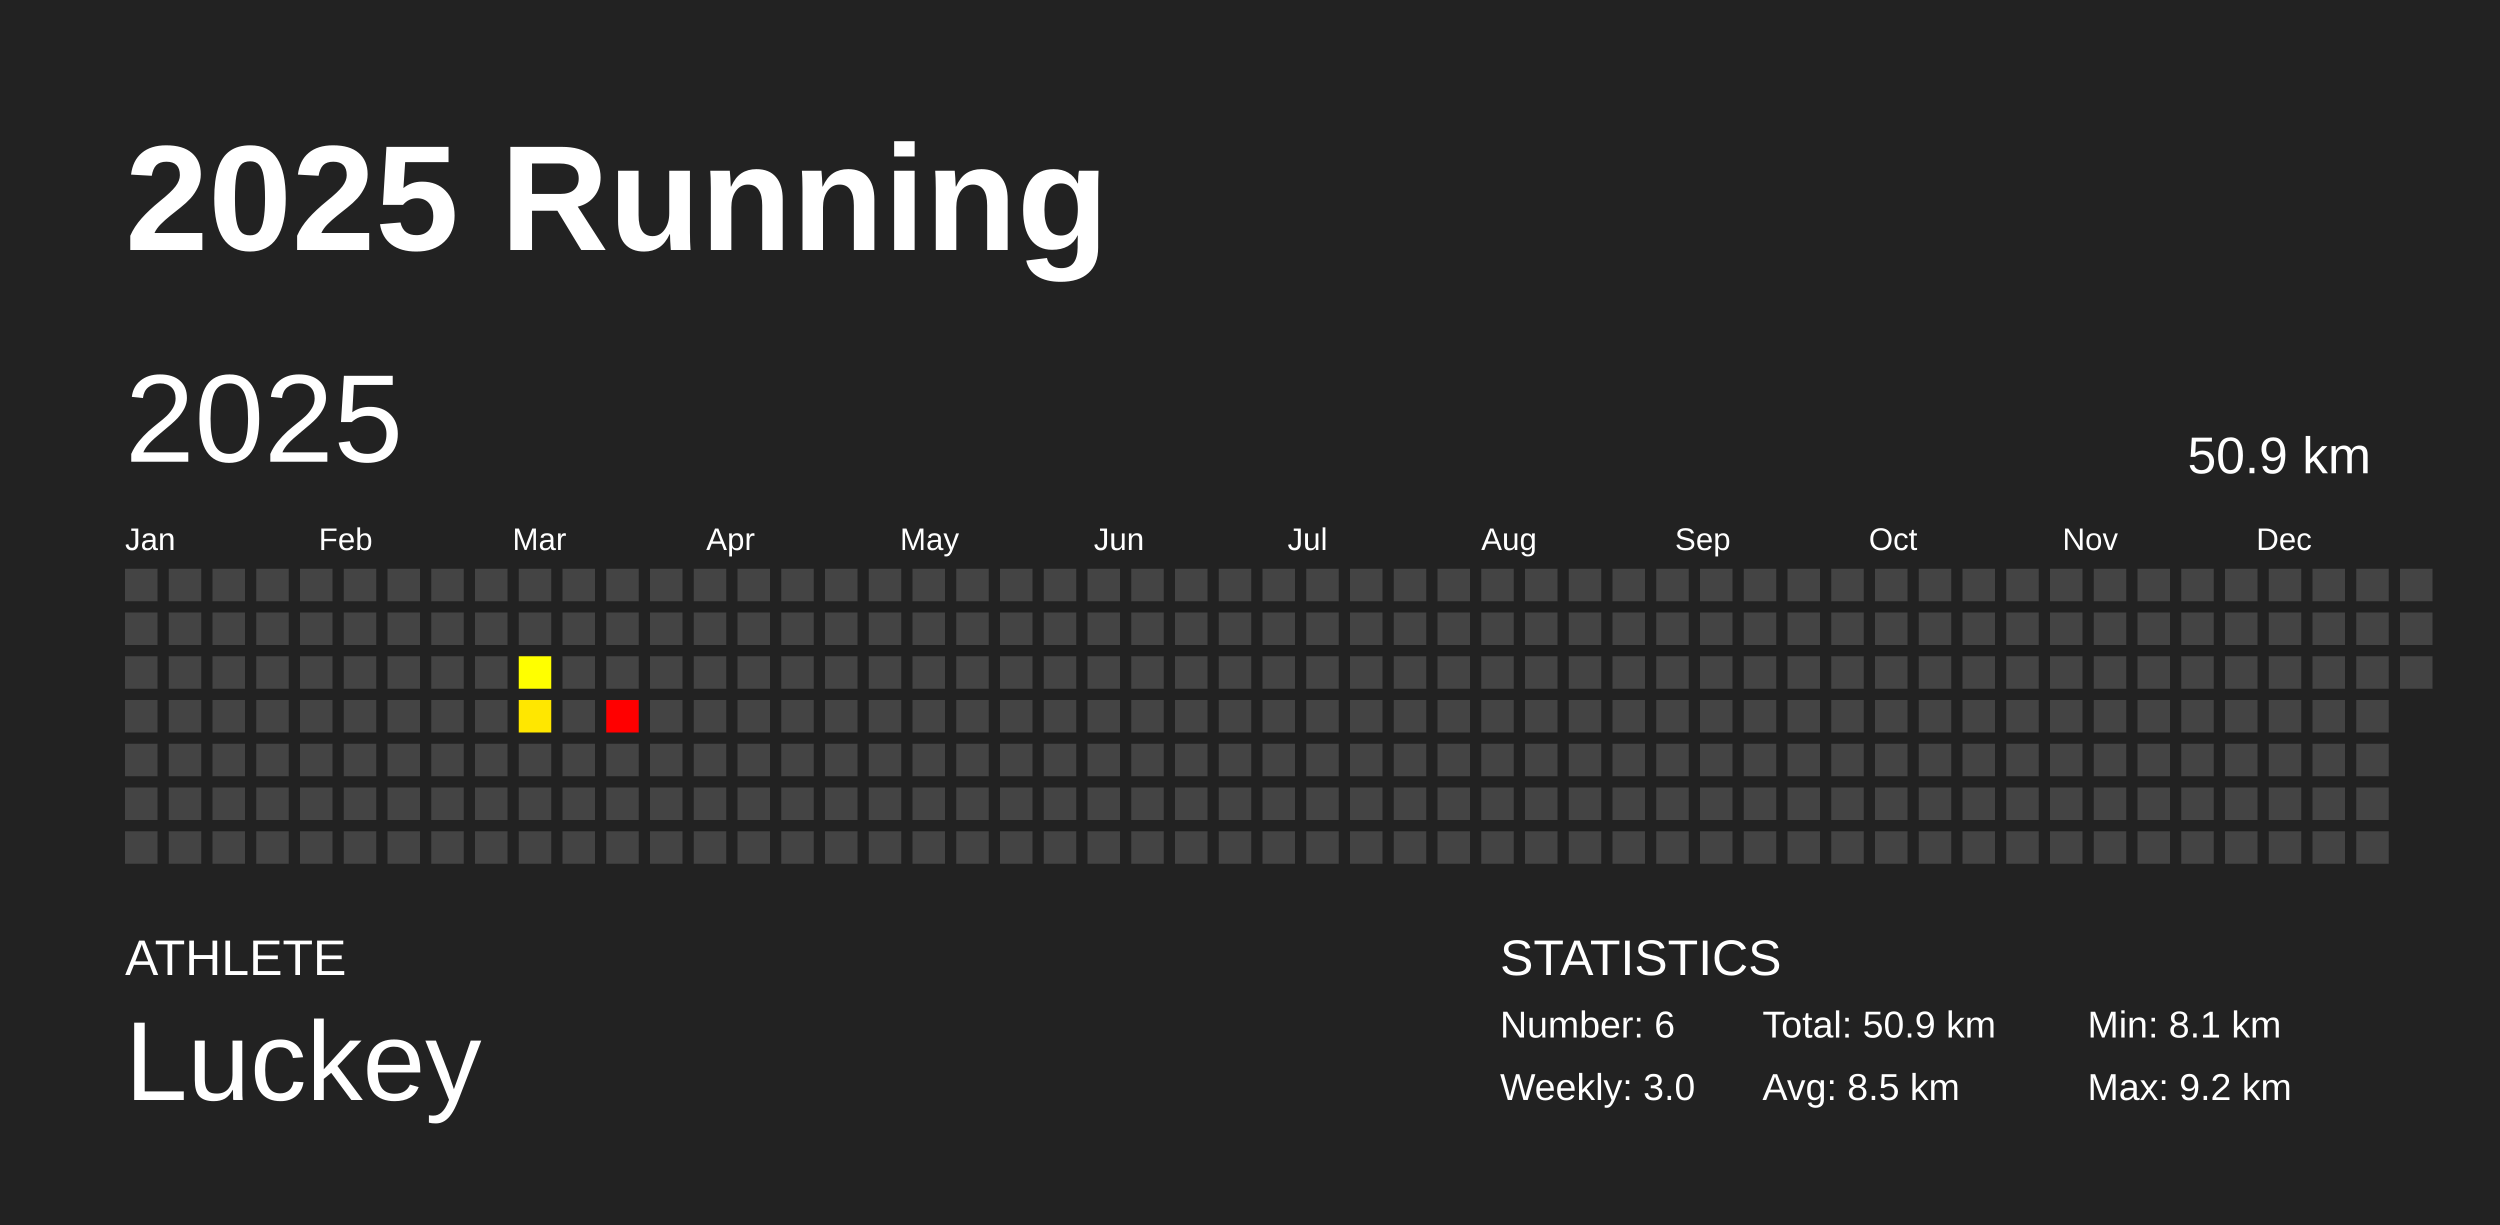
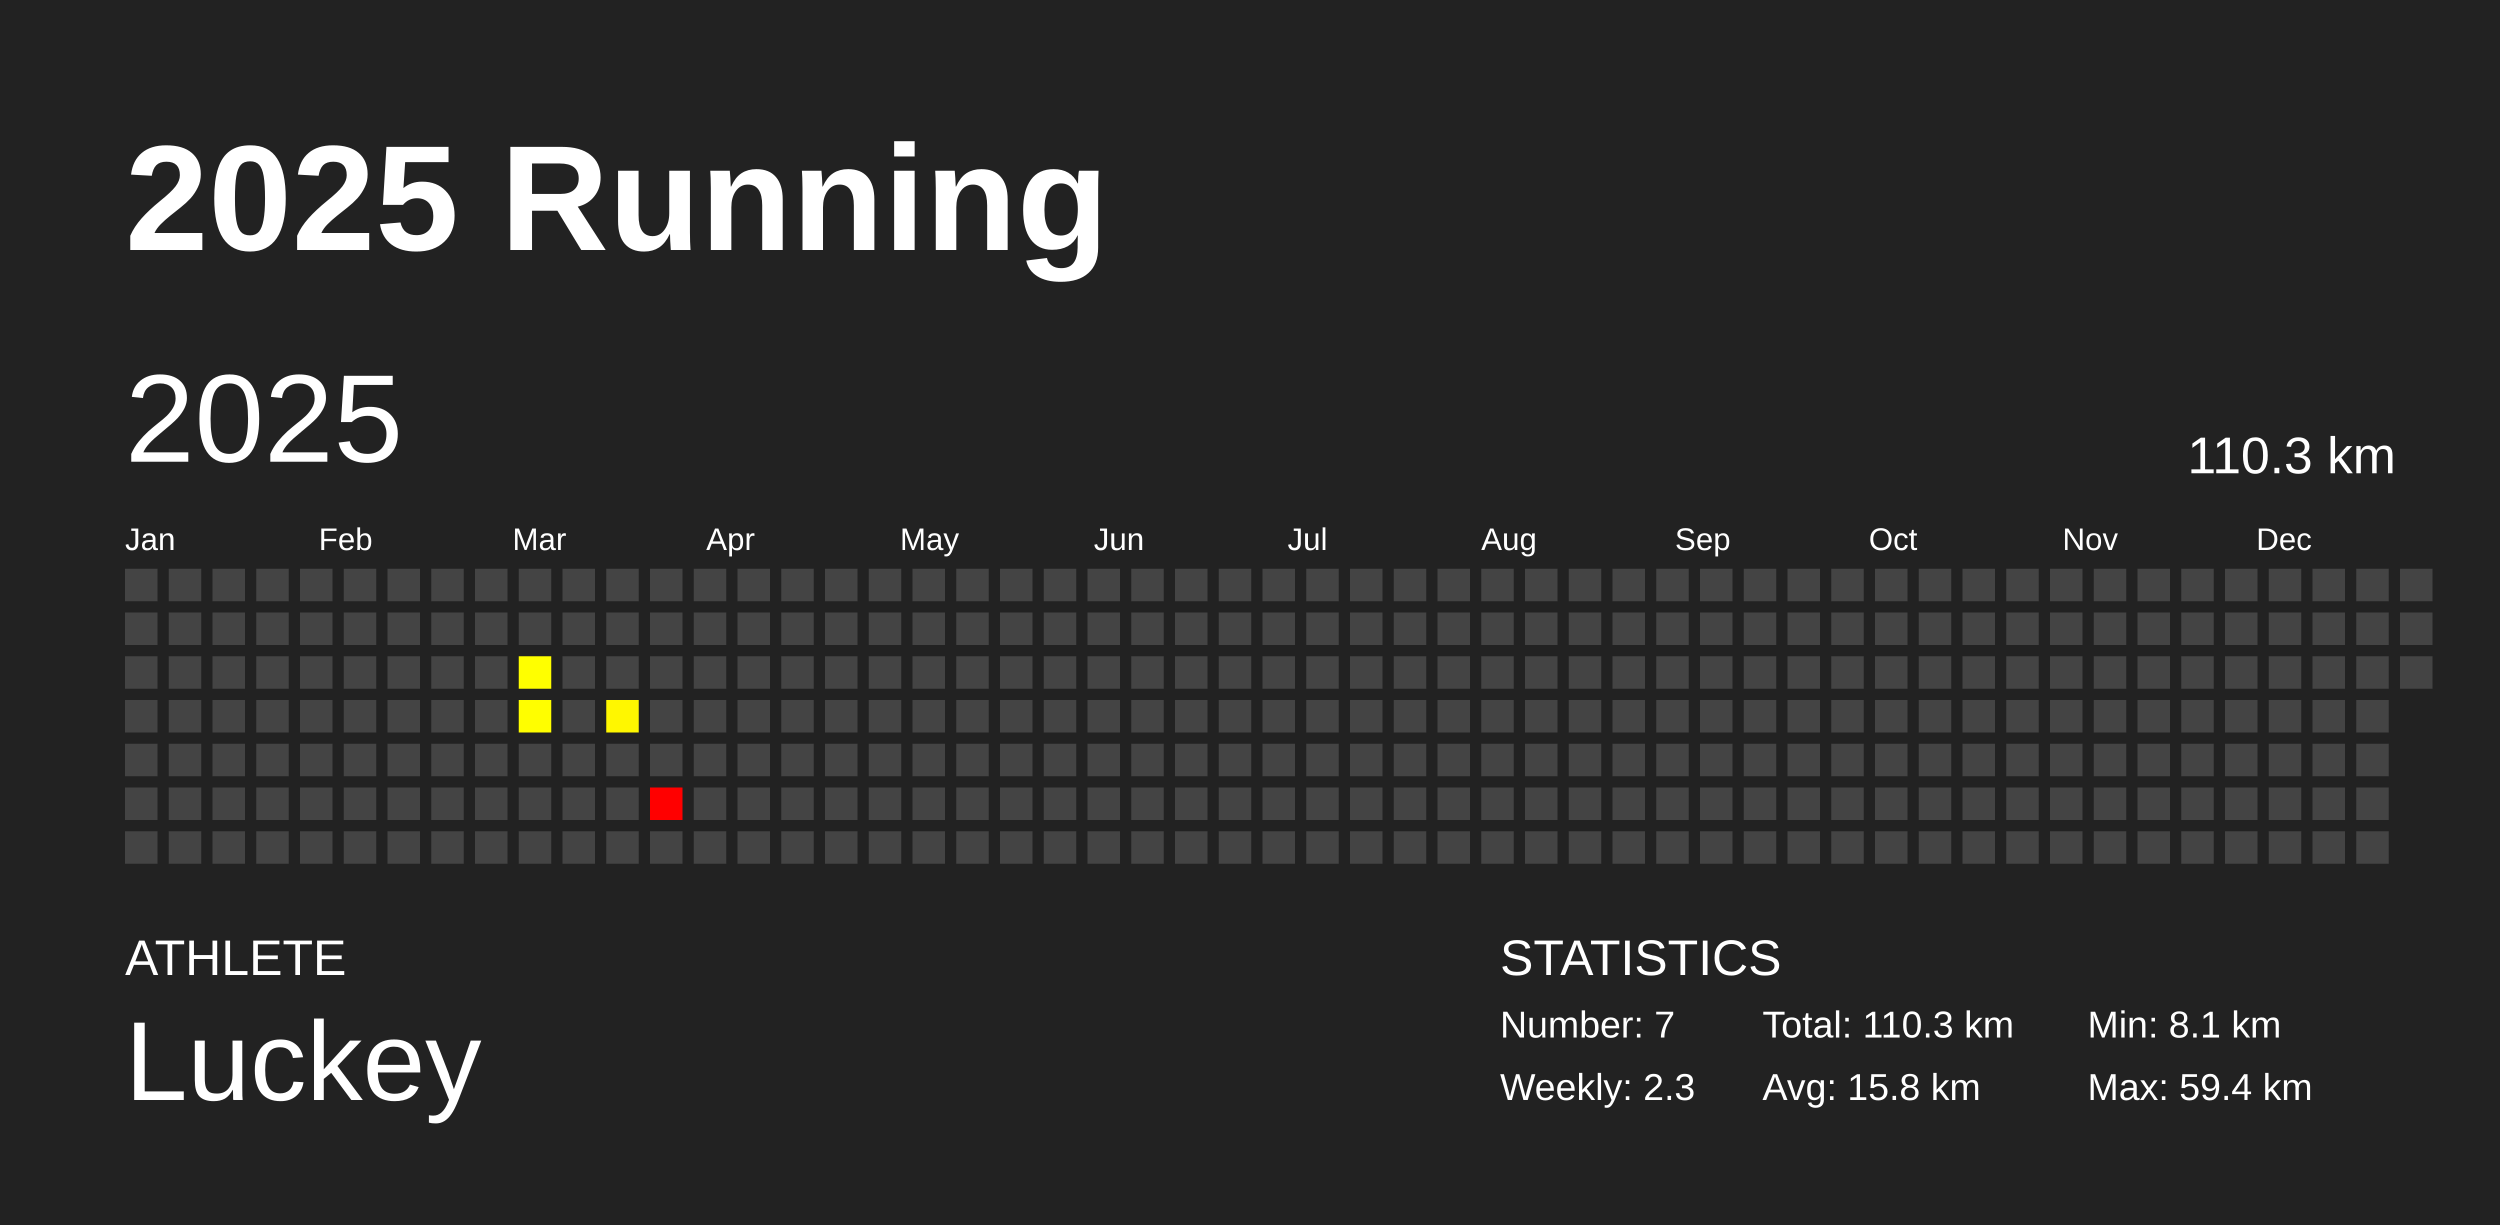
<svg xmlns="http://www.w3.org/2000/svg" baseProfile="full" height="98mm" version="1.1" viewBox="0,0,200,98" width="200mm">
  <defs />
  <rect fill="#222222" height="98" width="200" x="0" y="0" />
  <text fill="#FFFFFF" style="font-size:12px; font-family:Arial; font-weight:bold;" x="10" y="20">2025 Running</text>
  <text fill="#FFFFFF" style="font-size:4px; font-family:Arial" x="10" y="78">ATHLETE</text>
  <text fill="#FFFFFF" style="font-size:9px; font-family:Arial" x="10" y="88">Luckey</text>
  <text fill="#FFFFFF" style="font-size:4px; font-family:Arial" x="120" y="78">STATISTICS</text>
-   <text fill="#FFFFFF" style="font-size:3px; font-family:Arial" x="120" y="83">Number: 6</text>
-   <text fill="#FFFFFF" style="font-size:3px; font-family:Arial" x="120" y="88">Weekly: 3.0</text>
-   <text fill="#FFFFFF" style="font-size:3px; font-family:Arial" x="141" y="83">Total: 50.9 km</text>
-   <text fill="#FFFFFF" style="font-size:3px; font-family:Arial" x="141" y="88">Avg: 8.5 km</text>
+   <text fill="#FFFFFF" style="font-size:3px; font-family:Arial" x="120" y="83">Number: 7</text>
+   <text fill="#FFFFFF" style="font-size:3px; font-family:Arial" x="120" y="88">Weekly: 2.3</text>
+   <text fill="#FFFFFF" style="font-size:3px; font-family:Arial" x="141" y="83">Total: 110.3 km</text>
+   <text fill="#FFFFFF" style="font-size:3px; font-family:Arial" x="141" y="88">Avg: 15.8 km</text>
  <text fill="#FFFFFF" style="font-size:3px; font-family:Arial" x="167" y="83">Min: 8.1 km</text>
-   <text fill="#FFFFFF" style="font-size:3px; font-family:Arial" x="167" y="88">Max: 9.2 km</text>
+   <text fill="#FFFFFF" style="font-size:3px; font-family:Arial" x="167" y="88">Max: 59.4 km</text>
  <text dominant-baseline="hanging" fill="#FFFFFF" style="font-size:10.0px; font-family:Arial;" x="10" y="30">2025</text>
-   <text dominant-baseline="hanging" fill="#FFFFFF" style="font-size:4.125px; font-family:Arial;" x="175" y="35">50.9 km</text>
+   <text dominant-baseline="hanging" fill="#FFFFFF" style="font-size:4.125px; font-family:Arial;" x="175" y="35">110.3 km</text>
  <text fill="#FFFFFF" style="font-size:2.5px; font-family:Arial" x="10.0" y="44">Jan</text>
  <text fill="#FFFFFF" style="font-size:2.5px; font-family:Arial" x="25.5" y="44">Feb</text>
  <text fill="#FFFFFF" style="font-size:2.5px; font-family:Arial" x="41.0" y="44">Mar</text>
  <text fill="#FFFFFF" style="font-size:2.5px; font-family:Arial" x="56.5" y="44">Apr</text>
  <text fill="#FFFFFF" style="font-size:2.5px; font-family:Arial" x="72.0" y="44">May</text>
  <text fill="#FFFFFF" style="font-size:2.5px; font-family:Arial" x="87.5" y="44">Jun</text>
  <text fill="#FFFFFF" style="font-size:2.5px; font-family:Arial" x="103.0" y="44">Jul</text>
  <text fill="#FFFFFF" style="font-size:2.5px; font-family:Arial" x="118.5" y="44">Aug</text>
  <text fill="#FFFFFF" style="font-size:2.5px; font-family:Arial" x="134.0" y="44">Sep</text>
  <text fill="#FFFFFF" style="font-size:2.5px; font-family:Arial" x="149.5" y="44">Oct</text>
  <text fill="#FFFFFF" style="font-size:2.5px; font-family:Arial" x="165.0" y="44">Nov</text>
  <text fill="#FFFFFF" style="font-size:2.5px; font-family:Arial" x="180.5" y="44">Dec</text>
  <rect fill="#444444" height="2.6" width="2.6" x="10.0" y="45.5" />
  <rect fill="#444444" height="2.6" width="2.6" x="10.0" y="49.0" />
  <rect fill="#444444" height="2.6" width="2.6" x="10.0" y="52.5" />
  <rect fill="#444444" height="2.6" width="2.6" x="10.0" y="56.0" />
  <rect fill="#444444" height="2.6" width="2.6" x="10.0" y="59.5" />
  <rect fill="#444444" height="2.6" width="2.6" x="10.0" y="63.0" />
  <rect fill="#444444" height="2.6" width="2.6" x="10.0" y="66.5" />
  <rect fill="#444444" height="2.6" width="2.6" x="13.5" y="45.5" />
  <rect fill="#444444" height="2.6" width="2.6" x="13.5" y="49.0" />
  <rect fill="#444444" height="2.6" width="2.6" x="13.5" y="52.5" />
  <rect fill="#444444" height="2.6" width="2.6" x="13.5" y="56.0" />
  <rect fill="#444444" height="2.6" width="2.6" x="13.5" y="59.5" />
  <rect fill="#444444" height="2.6" width="2.6" x="13.5" y="63.0" />
  <rect fill="#444444" height="2.6" width="2.6" x="13.5" y="66.5" />
  <rect fill="#444444" height="2.6" width="2.6" x="17.0" y="45.5" />
  <rect fill="#444444" height="2.6" width="2.6" x="17.0" y="49.0" />
  <rect fill="#444444" height="2.6" width="2.6" x="17.0" y="52.5" />
  <rect fill="#444444" height="2.6" width="2.6" x="17.0" y="56.0" />
  <rect fill="#444444" height="2.6" width="2.6" x="17.0" y="59.5" />
  <rect fill="#444444" height="2.6" width="2.6" x="17.0" y="63.0" />
  <rect fill="#444444" height="2.6" width="2.6" x="17.0" y="66.5" />
  <rect fill="#444444" height="2.6" width="2.6" x="20.5" y="45.5" />
  <rect fill="#444444" height="2.6" width="2.6" x="20.5" y="49.0" />
  <rect fill="#444444" height="2.6" width="2.6" x="20.5" y="52.5" />
  <rect fill="#444444" height="2.6" width="2.6" x="20.5" y="56.0" />
  <rect fill="#444444" height="2.6" width="2.6" x="20.5" y="59.5" />
  <rect fill="#444444" height="2.6" width="2.6" x="20.5" y="63.0" />
  <rect fill="#444444" height="2.6" width="2.6" x="20.5" y="66.5" />
  <rect fill="#444444" height="2.6" width="2.6" x="24.0" y="45.5" />
  <rect fill="#444444" height="2.6" width="2.6" x="24.0" y="49.0" />
  <rect fill="#444444" height="2.6" width="2.6" x="24.0" y="52.5" />
  <rect fill="#444444" height="2.6" width="2.6" x="24.0" y="56.0" />
  <rect fill="#444444" height="2.6" width="2.6" x="24.0" y="59.5" />
  <rect fill="#444444" height="2.6" width="2.6" x="24.0" y="63.0" />
  <rect fill="#444444" height="2.6" width="2.6" x="24.0" y="66.5" />
  <rect fill="#444444" height="2.6" width="2.6" x="27.5" y="45.5" />
  <rect fill="#444444" height="2.6" width="2.6" x="27.5" y="49.0" />
  <rect fill="#444444" height="2.6" width="2.6" x="27.5" y="52.5" />
  <rect fill="#444444" height="2.6" width="2.6" x="27.5" y="56.0" />
  <rect fill="#444444" height="2.6" width="2.6" x="27.5" y="59.5" />
  <rect fill="#444444" height="2.6" width="2.6" x="27.5" y="63.0" />
  <rect fill="#444444" height="2.6" width="2.6" x="27.5" y="66.5" />
  <rect fill="#444444" height="2.6" width="2.6" x="31.0" y="45.5" />
  <rect fill="#444444" height="2.6" width="2.6" x="31.0" y="49.0" />
  <rect fill="#444444" height="2.6" width="2.6" x="31.0" y="52.5" />
  <rect fill="#444444" height="2.6" width="2.6" x="31.0" y="56.0" />
  <rect fill="#444444" height="2.6" width="2.6" x="31.0" y="59.5" />
  <rect fill="#444444" height="2.6" width="2.6" x="31.0" y="63.0" />
  <rect fill="#444444" height="2.6" width="2.6" x="31.0" y="66.5" />
  <rect fill="#444444" height="2.6" width="2.6" x="34.5" y="45.5" />
  <rect fill="#444444" height="2.6" width="2.6" x="34.5" y="49.0" />
  <rect fill="#444444" height="2.6" width="2.6" x="34.5" y="52.5" />
  <rect fill="#444444" height="2.6" width="2.6" x="34.5" y="56.0" />
  <rect fill="#444444" height="2.6" width="2.6" x="34.5" y="59.5" />
  <rect fill="#444444" height="2.6" width="2.6" x="34.5" y="63.0" />
  <rect fill="#444444" height="2.6" width="2.6" x="34.5" y="66.5" />
  <rect fill="#444444" height="2.6" width="2.6" x="38.0" y="45.5" />
  <rect fill="#444444" height="2.6" width="2.6" x="38.0" y="49.0" />
  <rect fill="#444444" height="2.6" width="2.6" x="38.0" y="52.5" />
  <rect fill="#444444" height="2.6" width="2.6" x="38.0" y="56.0" />
  <rect fill="#444444" height="2.6" width="2.6" x="38.0" y="59.5" />
  <rect fill="#444444" height="2.6" width="2.6" x="38.0" y="63.0" />
  <rect fill="#444444" height="2.6" width="2.6" x="38.0" y="66.5" />
  <rect fill="#444444" height="2.6" width="2.6" x="41.5" y="45.5" />
  <rect fill="#444444" height="2.6" width="2.6" x="41.5" y="49.0" />
  <rect fill="#ffff00" height="2.6" width="2.6" x="41.5" y="52.5" />
-   <rect fill="#ffe700" height="2.6" width="2.6" x="41.5" y="56.0" />
+   <rect fill="#fffe00" height="2.6" width="2.6" x="41.5" y="56.0" />
  <rect fill="#444444" height="2.6" width="2.6" x="41.5" y="59.5" />
  <rect fill="#444444" height="2.6" width="2.6" x="41.5" y="63.0" />
  <rect fill="#444444" height="2.6" width="2.6" x="41.5" y="66.5" />
  <rect fill="#444444" height="2.6" width="2.6" x="45.0" y="45.5" />
  <rect fill="#444444" height="2.6" width="2.6" x="45.0" y="49.0" />
  <rect fill="#444444" height="2.6" width="2.6" x="45.0" y="52.5" />
  <rect fill="#444444" height="2.6" width="2.6" x="45.0" y="56.0" />
  <rect fill="#444444" height="2.6" width="2.6" x="45.0" y="59.5" />
  <rect fill="#444444" height="2.6" width="2.6" x="45.0" y="63.0" />
  <rect fill="#444444" height="2.6" width="2.6" x="45.0" y="66.5" />
  <rect fill="#444444" height="2.6" width="2.6" x="48.5" y="45.5" />
  <rect fill="#444444" height="2.6" width="2.6" x="48.5" y="49.0" />
  <rect fill="#444444" height="2.6" width="2.6" x="48.5" y="52.5" />
-   <rect fill="#ff0000" height="2.6" width="2.6" x="48.5" y="56.0" />
+   <rect fill="#fff700" height="2.6" width="2.6" x="48.5" y="56.0" />
  <rect fill="#444444" height="2.6" width="2.6" x="48.5" y="59.5" />
  <rect fill="#444444" height="2.6" width="2.6" x="48.5" y="63.0" />
  <rect fill="#444444" height="2.6" width="2.6" x="48.5" y="66.5" />
  <rect fill="#444444" height="2.6" width="2.6" x="52.0" y="45.5" />
  <rect fill="#444444" height="2.6" width="2.6" x="52.0" y="49.0" />
  <rect fill="#444444" height="2.6" width="2.6" x="52.0" y="52.5" />
  <rect fill="#444444" height="2.6" width="2.6" x="52.0" y="56.0" />
  <rect fill="#444444" height="2.6" width="2.6" x="52.0" y="59.5" />
-   <rect fill="#444444" height="2.6" width="2.6" x="52.0" y="63.0" />
+   <rect fill="red" height="2.6" width="2.6" x="52.0" y="63.0" />
  <rect fill="#444444" height="2.6" width="2.6" x="52.0" y="66.5" />
  <rect fill="#444444" height="2.6" width="2.6" x="55.5" y="45.5" />
  <rect fill="#444444" height="2.6" width="2.6" x="55.5" y="49.0" />
  <rect fill="#444444" height="2.6" width="2.6" x="55.5" y="52.5" />
  <rect fill="#444444" height="2.6" width="2.6" x="55.5" y="56.0" />
  <rect fill="#444444" height="2.6" width="2.6" x="55.5" y="59.5" />
  <rect fill="#444444" height="2.6" width="2.6" x="55.5" y="63.0" />
  <rect fill="#444444" height="2.6" width="2.6" x="55.5" y="66.5" />
  <rect fill="#444444" height="2.6" width="2.6" x="59.0" y="45.5" />
  <rect fill="#444444" height="2.6" width="2.6" x="59.0" y="49.0" />
  <rect fill="#444444" height="2.6" width="2.6" x="59.0" y="52.5" />
  <rect fill="#444444" height="2.6" width="2.6" x="59.0" y="56.0" />
  <rect fill="#444444" height="2.6" width="2.6" x="59.0" y="59.5" />
  <rect fill="#444444" height="2.6" width="2.6" x="59.0" y="63.0" />
  <rect fill="#444444" height="2.6" width="2.6" x="59.0" y="66.5" />
  <rect fill="#444444" height="2.6" width="2.6" x="62.5" y="45.5" />
  <rect fill="#444444" height="2.6" width="2.6" x="62.5" y="49.0" />
  <rect fill="#444444" height="2.6" width="2.6" x="62.5" y="52.5" />
  <rect fill="#444444" height="2.6" width="2.6" x="62.5" y="56.0" />
  <rect fill="#444444" height="2.6" width="2.6" x="62.5" y="59.5" />
  <rect fill="#444444" height="2.6" width="2.6" x="62.5" y="63.0" />
  <rect fill="#444444" height="2.6" width="2.6" x="62.5" y="66.5" />
  <rect fill="#444444" height="2.6" width="2.6" x="66.0" y="45.5" />
  <rect fill="#444444" height="2.6" width="2.6" x="66.0" y="49.0" />
  <rect fill="#444444" height="2.6" width="2.6" x="66.0" y="52.5" />
  <rect fill="#444444" height="2.6" width="2.6" x="66.0" y="56.0" />
  <rect fill="#444444" height="2.6" width="2.6" x="66.0" y="59.5" />
  <rect fill="#444444" height="2.6" width="2.6" x="66.0" y="63.0" />
  <rect fill="#444444" height="2.6" width="2.6" x="66.0" y="66.5" />
  <rect fill="#444444" height="2.6" width="2.6" x="69.5" y="45.5" />
  <rect fill="#444444" height="2.6" width="2.6" x="69.5" y="49.0" />
  <rect fill="#444444" height="2.6" width="2.6" x="69.5" y="52.5" />
  <rect fill="#444444" height="2.6" width="2.6" x="69.5" y="56.0" />
  <rect fill="#444444" height="2.6" width="2.6" x="69.5" y="59.5" />
  <rect fill="#444444" height="2.6" width="2.6" x="69.5" y="63.0" />
  <rect fill="#444444" height="2.6" width="2.6" x="69.5" y="66.5" />
  <rect fill="#444444" height="2.6" width="2.6" x="73.0" y="45.5" />
  <rect fill="#444444" height="2.6" width="2.6" x="73.0" y="49.0" />
  <rect fill="#444444" height="2.6" width="2.6" x="73.0" y="52.5" />
  <rect fill="#444444" height="2.6" width="2.6" x="73.0" y="56.0" />
  <rect fill="#444444" height="2.6" width="2.6" x="73.0" y="59.5" />
  <rect fill="#444444" height="2.6" width="2.6" x="73.0" y="63.0" />
  <rect fill="#444444" height="2.6" width="2.6" x="73.0" y="66.5" />
  <rect fill="#444444" height="2.6" width="2.6" x="76.5" y="45.5" />
  <rect fill="#444444" height="2.6" width="2.6" x="76.5" y="49.0" />
  <rect fill="#444444" height="2.6" width="2.6" x="76.5" y="52.5" />
  <rect fill="#444444" height="2.6" width="2.6" x="76.5" y="56.0" />
  <rect fill="#444444" height="2.6" width="2.6" x="76.5" y="59.5" />
  <rect fill="#444444" height="2.6" width="2.6" x="76.5" y="63.0" />
  <rect fill="#444444" height="2.6" width="2.6" x="76.5" y="66.5" />
  <rect fill="#444444" height="2.6" width="2.6" x="80.0" y="45.5" />
  <rect fill="#444444" height="2.6" width="2.6" x="80.0" y="49.0" />
  <rect fill="#444444" height="2.6" width="2.6" x="80.0" y="52.5" />
  <rect fill="#444444" height="2.6" width="2.6" x="80.0" y="56.0" />
  <rect fill="#444444" height="2.6" width="2.6" x="80.0" y="59.5" />
  <rect fill="#444444" height="2.6" width="2.6" x="80.0" y="63.0" />
  <rect fill="#444444" height="2.6" width="2.6" x="80.0" y="66.5" />
  <rect fill="#444444" height="2.6" width="2.6" x="83.5" y="45.5" />
  <rect fill="#444444" height="2.6" width="2.6" x="83.5" y="49.0" />
  <rect fill="#444444" height="2.6" width="2.6" x="83.5" y="52.5" />
  <rect fill="#444444" height="2.6" width="2.6" x="83.5" y="56.0" />
  <rect fill="#444444" height="2.6" width="2.6" x="83.5" y="59.5" />
  <rect fill="#444444" height="2.6" width="2.6" x="83.5" y="63.0" />
  <rect fill="#444444" height="2.6" width="2.6" x="83.5" y="66.5" />
  <rect fill="#444444" height="2.6" width="2.6" x="87.0" y="45.5" />
  <rect fill="#444444" height="2.6" width="2.6" x="87.0" y="49.0" />
  <rect fill="#444444" height="2.6" width="2.6" x="87.0" y="52.5" />
  <rect fill="#444444" height="2.6" width="2.6" x="87.0" y="56.0" />
  <rect fill="#444444" height="2.6" width="2.6" x="87.0" y="59.5" />
  <rect fill="#444444" height="2.6" width="2.6" x="87.0" y="63.0" />
  <rect fill="#444444" height="2.6" width="2.6" x="87.0" y="66.5" />
  <rect fill="#444444" height="2.6" width="2.6" x="90.5" y="45.5" />
  <rect fill="#444444" height="2.6" width="2.6" x="90.5" y="49.0" />
  <rect fill="#444444" height="2.6" width="2.6" x="90.5" y="52.5" />
  <rect fill="#444444" height="2.6" width="2.6" x="90.5" y="56.0" />
  <rect fill="#444444" height="2.6" width="2.6" x="90.5" y="59.5" />
  <rect fill="#444444" height="2.6" width="2.6" x="90.5" y="63.0" />
  <rect fill="#444444" height="2.6" width="2.6" x="90.5" y="66.5" />
  <rect fill="#444444" height="2.6" width="2.6" x="94.0" y="45.5" />
  <rect fill="#444444" height="2.6" width="2.6" x="94.0" y="49.0" />
  <rect fill="#444444" height="2.6" width="2.6" x="94.0" y="52.5" />
  <rect fill="#444444" height="2.6" width="2.6" x="94.0" y="56.0" />
  <rect fill="#444444" height="2.6" width="2.6" x="94.0" y="59.5" />
  <rect fill="#444444" height="2.6" width="2.6" x="94.0" y="63.0" />
  <rect fill="#444444" height="2.6" width="2.6" x="94.0" y="66.5" />
  <rect fill="#444444" height="2.6" width="2.6" x="97.5" y="45.5" />
  <rect fill="#444444" height="2.6" width="2.6" x="97.5" y="49.0" />
  <rect fill="#444444" height="2.6" width="2.6" x="97.5" y="52.5" />
  <rect fill="#444444" height="2.6" width="2.6" x="97.5" y="56.0" />
  <rect fill="#444444" height="2.6" width="2.6" x="97.5" y="59.5" />
  <rect fill="#444444" height="2.6" width="2.6" x="97.5" y="63.0" />
  <rect fill="#444444" height="2.6" width="2.6" x="97.5" y="66.5" />
  <rect fill="#444444" height="2.6" width="2.6" x="101.0" y="45.5" />
  <rect fill="#444444" height="2.6" width="2.6" x="101.0" y="49.0" />
  <rect fill="#444444" height="2.6" width="2.6" x="101.0" y="52.5" />
  <rect fill="#444444" height="2.6" width="2.6" x="101.0" y="56.0" />
  <rect fill="#444444" height="2.6" width="2.6" x="101.0" y="59.5" />
  <rect fill="#444444" height="2.6" width="2.6" x="101.0" y="63.0" />
  <rect fill="#444444" height="2.6" width="2.6" x="101.0" y="66.5" />
  <rect fill="#444444" height="2.6" width="2.6" x="104.5" y="45.5" />
  <rect fill="#444444" height="2.6" width="2.6" x="104.5" y="49.0" />
  <rect fill="#444444" height="2.6" width="2.6" x="104.5" y="52.5" />
  <rect fill="#444444" height="2.6" width="2.6" x="104.5" y="56.0" />
  <rect fill="#444444" height="2.6" width="2.6" x="104.5" y="59.5" />
  <rect fill="#444444" height="2.6" width="2.6" x="104.5" y="63.0" />
  <rect fill="#444444" height="2.6" width="2.6" x="104.5" y="66.5" />
  <rect fill="#444444" height="2.6" width="2.6" x="108.0" y="45.5" />
  <rect fill="#444444" height="2.6" width="2.6" x="108.0" y="49.0" />
  <rect fill="#444444" height="2.6" width="2.6" x="108.0" y="52.5" />
  <rect fill="#444444" height="2.6" width="2.6" x="108.0" y="56.0" />
  <rect fill="#444444" height="2.6" width="2.6" x="108.0" y="59.5" />
  <rect fill="#444444" height="2.6" width="2.6" x="108.0" y="63.0" />
  <rect fill="#444444" height="2.6" width="2.6" x="108.0" y="66.5" />
  <rect fill="#444444" height="2.6" width="2.6" x="111.5" y="45.5" />
  <rect fill="#444444" height="2.6" width="2.6" x="111.5" y="49.0" />
  <rect fill="#444444" height="2.6" width="2.6" x="111.5" y="52.5" />
  <rect fill="#444444" height="2.6" width="2.6" x="111.5" y="56.0" />
  <rect fill="#444444" height="2.6" width="2.6" x="111.5" y="59.5" />
  <rect fill="#444444" height="2.6" width="2.6" x="111.5" y="63.0" />
  <rect fill="#444444" height="2.6" width="2.6" x="111.5" y="66.5" />
  <rect fill="#444444" height="2.6" width="2.6" x="115.0" y="45.5" />
  <rect fill="#444444" height="2.6" width="2.6" x="115.0" y="49.0" />
  <rect fill="#444444" height="2.6" width="2.6" x="115.0" y="52.5" />
  <rect fill="#444444" height="2.6" width="2.6" x="115.0" y="56.0" />
  <rect fill="#444444" height="2.6" width="2.6" x="115.0" y="59.5" />
  <rect fill="#444444" height="2.6" width="2.6" x="115.0" y="63.0" />
  <rect fill="#444444" height="2.6" width="2.6" x="115.0" y="66.5" />
  <rect fill="#444444" height="2.6" width="2.6" x="118.5" y="45.5" />
  <rect fill="#444444" height="2.6" width="2.6" x="118.5" y="49.0" />
  <rect fill="#444444" height="2.6" width="2.6" x="118.5" y="52.5" />
  <rect fill="#444444" height="2.6" width="2.6" x="118.5" y="56.0" />
  <rect fill="#444444" height="2.6" width="2.6" x="118.5" y="59.5" />
  <rect fill="#444444" height="2.6" width="2.6" x="118.5" y="63.0" />
  <rect fill="#444444" height="2.6" width="2.6" x="118.5" y="66.5" />
  <rect fill="#444444" height="2.6" width="2.6" x="122.0" y="45.5" />
  <rect fill="#444444" height="2.6" width="2.6" x="122.0" y="49.0" />
  <rect fill="#444444" height="2.6" width="2.6" x="122.0" y="52.5" />
  <rect fill="#444444" height="2.6" width="2.6" x="122.0" y="56.0" />
  <rect fill="#444444" height="2.6" width="2.6" x="122.0" y="59.5" />
  <rect fill="#444444" height="2.6" width="2.6" x="122.0" y="63.0" />
  <rect fill="#444444" height="2.6" width="2.6" x="122.0" y="66.5" />
  <rect fill="#444444" height="2.6" width="2.6" x="125.5" y="45.5" />
  <rect fill="#444444" height="2.6" width="2.6" x="125.5" y="49.0" />
  <rect fill="#444444" height="2.6" width="2.6" x="125.5" y="52.5" />
  <rect fill="#444444" height="2.6" width="2.6" x="125.5" y="56.0" />
  <rect fill="#444444" height="2.6" width="2.6" x="125.5" y="59.5" />
  <rect fill="#444444" height="2.6" width="2.6" x="125.5" y="63.0" />
  <rect fill="#444444" height="2.6" width="2.6" x="125.5" y="66.5" />
  <rect fill="#444444" height="2.6" width="2.6" x="129.0" y="45.5" />
  <rect fill="#444444" height="2.6" width="2.6" x="129.0" y="49.0" />
  <rect fill="#444444" height="2.6" width="2.6" x="129.0" y="52.5" />
  <rect fill="#444444" height="2.6" width="2.6" x="129.0" y="56.0" />
  <rect fill="#444444" height="2.6" width="2.6" x="129.0" y="59.5" />
  <rect fill="#444444" height="2.6" width="2.6" x="129.0" y="63.0" />
  <rect fill="#444444" height="2.6" width="2.6" x="129.0" y="66.5" />
  <rect fill="#444444" height="2.6" width="2.6" x="132.5" y="45.5" />
  <rect fill="#444444" height="2.6" width="2.6" x="132.5" y="49.0" />
  <rect fill="#444444" height="2.6" width="2.6" x="132.5" y="52.5" />
  <rect fill="#444444" height="2.6" width="2.6" x="132.5" y="56.0" />
  <rect fill="#444444" height="2.6" width="2.6" x="132.5" y="59.5" />
  <rect fill="#444444" height="2.6" width="2.6" x="132.5" y="63.0" />
  <rect fill="#444444" height="2.6" width="2.6" x="132.5" y="66.5" />
  <rect fill="#444444" height="2.6" width="2.6" x="136.0" y="45.5" />
  <rect fill="#444444" height="2.6" width="2.6" x="136.0" y="49.0" />
  <rect fill="#444444" height="2.6" width="2.6" x="136.0" y="52.5" />
  <rect fill="#444444" height="2.6" width="2.6" x="136.0" y="56.0" />
  <rect fill="#444444" height="2.6" width="2.6" x="136.0" y="59.5" />
  <rect fill="#444444" height="2.6" width="2.6" x="136.0" y="63.0" />
  <rect fill="#444444" height="2.6" width="2.6" x="136.0" y="66.5" />
  <rect fill="#444444" height="2.6" width="2.6" x="139.5" y="45.5" />
  <rect fill="#444444" height="2.6" width="2.6" x="139.5" y="49.0" />
  <rect fill="#444444" height="2.6" width="2.6" x="139.5" y="52.5" />
  <rect fill="#444444" height="2.6" width="2.6" x="139.5" y="56.0" />
  <rect fill="#444444" height="2.6" width="2.6" x="139.5" y="59.5" />
  <rect fill="#444444" height="2.6" width="2.6" x="139.5" y="63.0" />
  <rect fill="#444444" height="2.6" width="2.6" x="139.5" y="66.5" />
  <rect fill="#444444" height="2.6" width="2.6" x="143.0" y="45.5" />
  <rect fill="#444444" height="2.6" width="2.6" x="143.0" y="49.0" />
  <rect fill="#444444" height="2.6" width="2.6" x="143.0" y="52.5" />
  <rect fill="#444444" height="2.6" width="2.6" x="143.0" y="56.0" />
  <rect fill="#444444" height="2.6" width="2.6" x="143.0" y="59.5" />
  <rect fill="#444444" height="2.6" width="2.6" x="143.0" y="63.0" />
  <rect fill="#444444" height="2.6" width="2.6" x="143.0" y="66.5" />
  <rect fill="#444444" height="2.6" width="2.6" x="146.5" y="45.5" />
  <rect fill="#444444" height="2.6" width="2.6" x="146.5" y="49.0" />
  <rect fill="#444444" height="2.6" width="2.6" x="146.5" y="52.5" />
  <rect fill="#444444" height="2.6" width="2.6" x="146.5" y="56.0" />
  <rect fill="#444444" height="2.6" width="2.6" x="146.5" y="59.5" />
  <rect fill="#444444" height="2.6" width="2.6" x="146.5" y="63.0" />
  <rect fill="#444444" height="2.6" width="2.6" x="146.5" y="66.5" />
  <rect fill="#444444" height="2.6" width="2.6" x="150.0" y="45.5" />
  <rect fill="#444444" height="2.6" width="2.6" x="150.0" y="49.0" />
  <rect fill="#444444" height="2.6" width="2.6" x="150.0" y="52.5" />
  <rect fill="#444444" height="2.6" width="2.6" x="150.0" y="56.0" />
  <rect fill="#444444" height="2.6" width="2.6" x="150.0" y="59.5" />
  <rect fill="#444444" height="2.6" width="2.6" x="150.0" y="63.0" />
  <rect fill="#444444" height="2.6" width="2.6" x="150.0" y="66.5" />
  <rect fill="#444444" height="2.6" width="2.6" x="153.5" y="45.5" />
  <rect fill="#444444" height="2.6" width="2.6" x="153.5" y="49.0" />
  <rect fill="#444444" height="2.6" width="2.6" x="153.5" y="52.5" />
  <rect fill="#444444" height="2.6" width="2.6" x="153.5" y="56.0" />
  <rect fill="#444444" height="2.6" width="2.6" x="153.5" y="59.5" />
  <rect fill="#444444" height="2.6" width="2.6" x="153.5" y="63.0" />
  <rect fill="#444444" height="2.6" width="2.6" x="153.5" y="66.5" />
  <rect fill="#444444" height="2.6" width="2.6" x="157.0" y="45.5" />
  <rect fill="#444444" height="2.6" width="2.6" x="157.0" y="49.0" />
  <rect fill="#444444" height="2.6" width="2.6" x="157.0" y="52.5" />
  <rect fill="#444444" height="2.6" width="2.6" x="157.0" y="56.0" />
  <rect fill="#444444" height="2.6" width="2.6" x="157.0" y="59.5" />
  <rect fill="#444444" height="2.6" width="2.6" x="157.0" y="63.0" />
  <rect fill="#444444" height="2.6" width="2.6" x="157.0" y="66.5" />
  <rect fill="#444444" height="2.6" width="2.6" x="160.5" y="45.5" />
  <rect fill="#444444" height="2.6" width="2.6" x="160.5" y="49.0" />
  <rect fill="#444444" height="2.6" width="2.6" x="160.5" y="52.5" />
  <rect fill="#444444" height="2.6" width="2.6" x="160.5" y="56.0" />
  <rect fill="#444444" height="2.6" width="2.6" x="160.5" y="59.5" />
  <rect fill="#444444" height="2.6" width="2.6" x="160.5" y="63.0" />
  <rect fill="#444444" height="2.6" width="2.6" x="160.5" y="66.5" />
  <rect fill="#444444" height="2.6" width="2.6" x="164.0" y="45.5" />
  <rect fill="#444444" height="2.6" width="2.6" x="164.0" y="49.0" />
  <rect fill="#444444" height="2.6" width="2.6" x="164.0" y="52.5" />
  <rect fill="#444444" height="2.6" width="2.6" x="164.0" y="56.0" />
  <rect fill="#444444" height="2.6" width="2.6" x="164.0" y="59.5" />
  <rect fill="#444444" height="2.6" width="2.6" x="164.0" y="63.0" />
  <rect fill="#444444" height="2.6" width="2.6" x="164.0" y="66.5" />
  <rect fill="#444444" height="2.6" width="2.6" x="167.5" y="45.5" />
  <rect fill="#444444" height="2.6" width="2.6" x="167.5" y="49.0" />
  <rect fill="#444444" height="2.6" width="2.6" x="167.5" y="52.5" />
  <rect fill="#444444" height="2.6" width="2.6" x="167.5" y="56.0" />
  <rect fill="#444444" height="2.6" width="2.6" x="167.5" y="59.5" />
  <rect fill="#444444" height="2.6" width="2.6" x="167.5" y="63.0" />
  <rect fill="#444444" height="2.6" width="2.6" x="167.5" y="66.5" />
  <rect fill="#444444" height="2.6" width="2.6" x="171.0" y="45.5" />
  <rect fill="#444444" height="2.6" width="2.6" x="171.0" y="49.0" />
  <rect fill="#444444" height="2.6" width="2.6" x="171.0" y="52.5" />
  <rect fill="#444444" height="2.6" width="2.6" x="171.0" y="56.0" />
  <rect fill="#444444" height="2.6" width="2.6" x="171.0" y="59.5" />
  <rect fill="#444444" height="2.6" width="2.6" x="171.0" y="63.0" />
  <rect fill="#444444" height="2.6" width="2.6" x="171.0" y="66.5" />
  <rect fill="#444444" height="2.6" width="2.6" x="174.5" y="45.5" />
  <rect fill="#444444" height="2.6" width="2.6" x="174.5" y="49.0" />
  <rect fill="#444444" height="2.6" width="2.6" x="174.5" y="52.5" />
  <rect fill="#444444" height="2.6" width="2.6" x="174.5" y="56.0" />
  <rect fill="#444444" height="2.6" width="2.6" x="174.5" y="59.5" />
  <rect fill="#444444" height="2.6" width="2.6" x="174.5" y="63.0" />
  <rect fill="#444444" height="2.6" width="2.6" x="174.5" y="66.5" />
  <rect fill="#444444" height="2.6" width="2.6" x="178.0" y="45.5" />
  <rect fill="#444444" height="2.6" width="2.6" x="178.0" y="49.0" />
  <rect fill="#444444" height="2.6" width="2.6" x="178.0" y="52.5" />
  <rect fill="#444444" height="2.6" width="2.6" x="178.0" y="56.0" />
  <rect fill="#444444" height="2.6" width="2.6" x="178.0" y="59.5" />
  <rect fill="#444444" height="2.6" width="2.6" x="178.0" y="63.0" />
  <rect fill="#444444" height="2.6" width="2.6" x="178.0" y="66.5" />
  <rect fill="#444444" height="2.6" width="2.6" x="181.5" y="45.5" />
  <rect fill="#444444" height="2.6" width="2.6" x="181.5" y="49.0" />
  <rect fill="#444444" height="2.6" width="2.6" x="181.5" y="52.5" />
  <rect fill="#444444" height="2.6" width="2.6" x="181.5" y="56.0" />
  <rect fill="#444444" height="2.6" width="2.6" x="181.5" y="59.5" />
  <rect fill="#444444" height="2.6" width="2.6" x="181.5" y="63.0" />
  <rect fill="#444444" height="2.6" width="2.6" x="181.5" y="66.5" />
  <rect fill="#444444" height="2.6" width="2.6" x="185.0" y="45.5" />
  <rect fill="#444444" height="2.6" width="2.6" x="185.0" y="49.0" />
  <rect fill="#444444" height="2.6" width="2.6" x="185.0" y="52.5" />
  <rect fill="#444444" height="2.6" width="2.6" x="185.0" y="56.0" />
  <rect fill="#444444" height="2.6" width="2.6" x="185.0" y="59.5" />
  <rect fill="#444444" height="2.6" width="2.6" x="185.0" y="63.0" />
  <rect fill="#444444" height="2.6" width="2.6" x="185.0" y="66.5" />
  <rect fill="#444444" height="2.6" width="2.6" x="188.5" y="45.5" />
  <rect fill="#444444" height="2.6" width="2.6" x="188.5" y="49.0" />
  <rect fill="#444444" height="2.6" width="2.6" x="188.5" y="52.5" />
  <rect fill="#444444" height="2.6" width="2.6" x="188.5" y="56.0" />
  <rect fill="#444444" height="2.6" width="2.6" x="188.5" y="59.5" />
  <rect fill="#444444" height="2.6" width="2.6" x="188.5" y="63.0" />
  <rect fill="#444444" height="2.6" width="2.6" x="188.5" y="66.5" />
  <rect fill="#444444" height="2.6" width="2.6" x="192.0" y="45.5" />
  <rect fill="#444444" height="2.6" width="2.6" x="192.0" y="49.0" />
  <rect fill="#444444" height="2.6" width="2.6" x="192.0" y="52.5" />
</svg>
